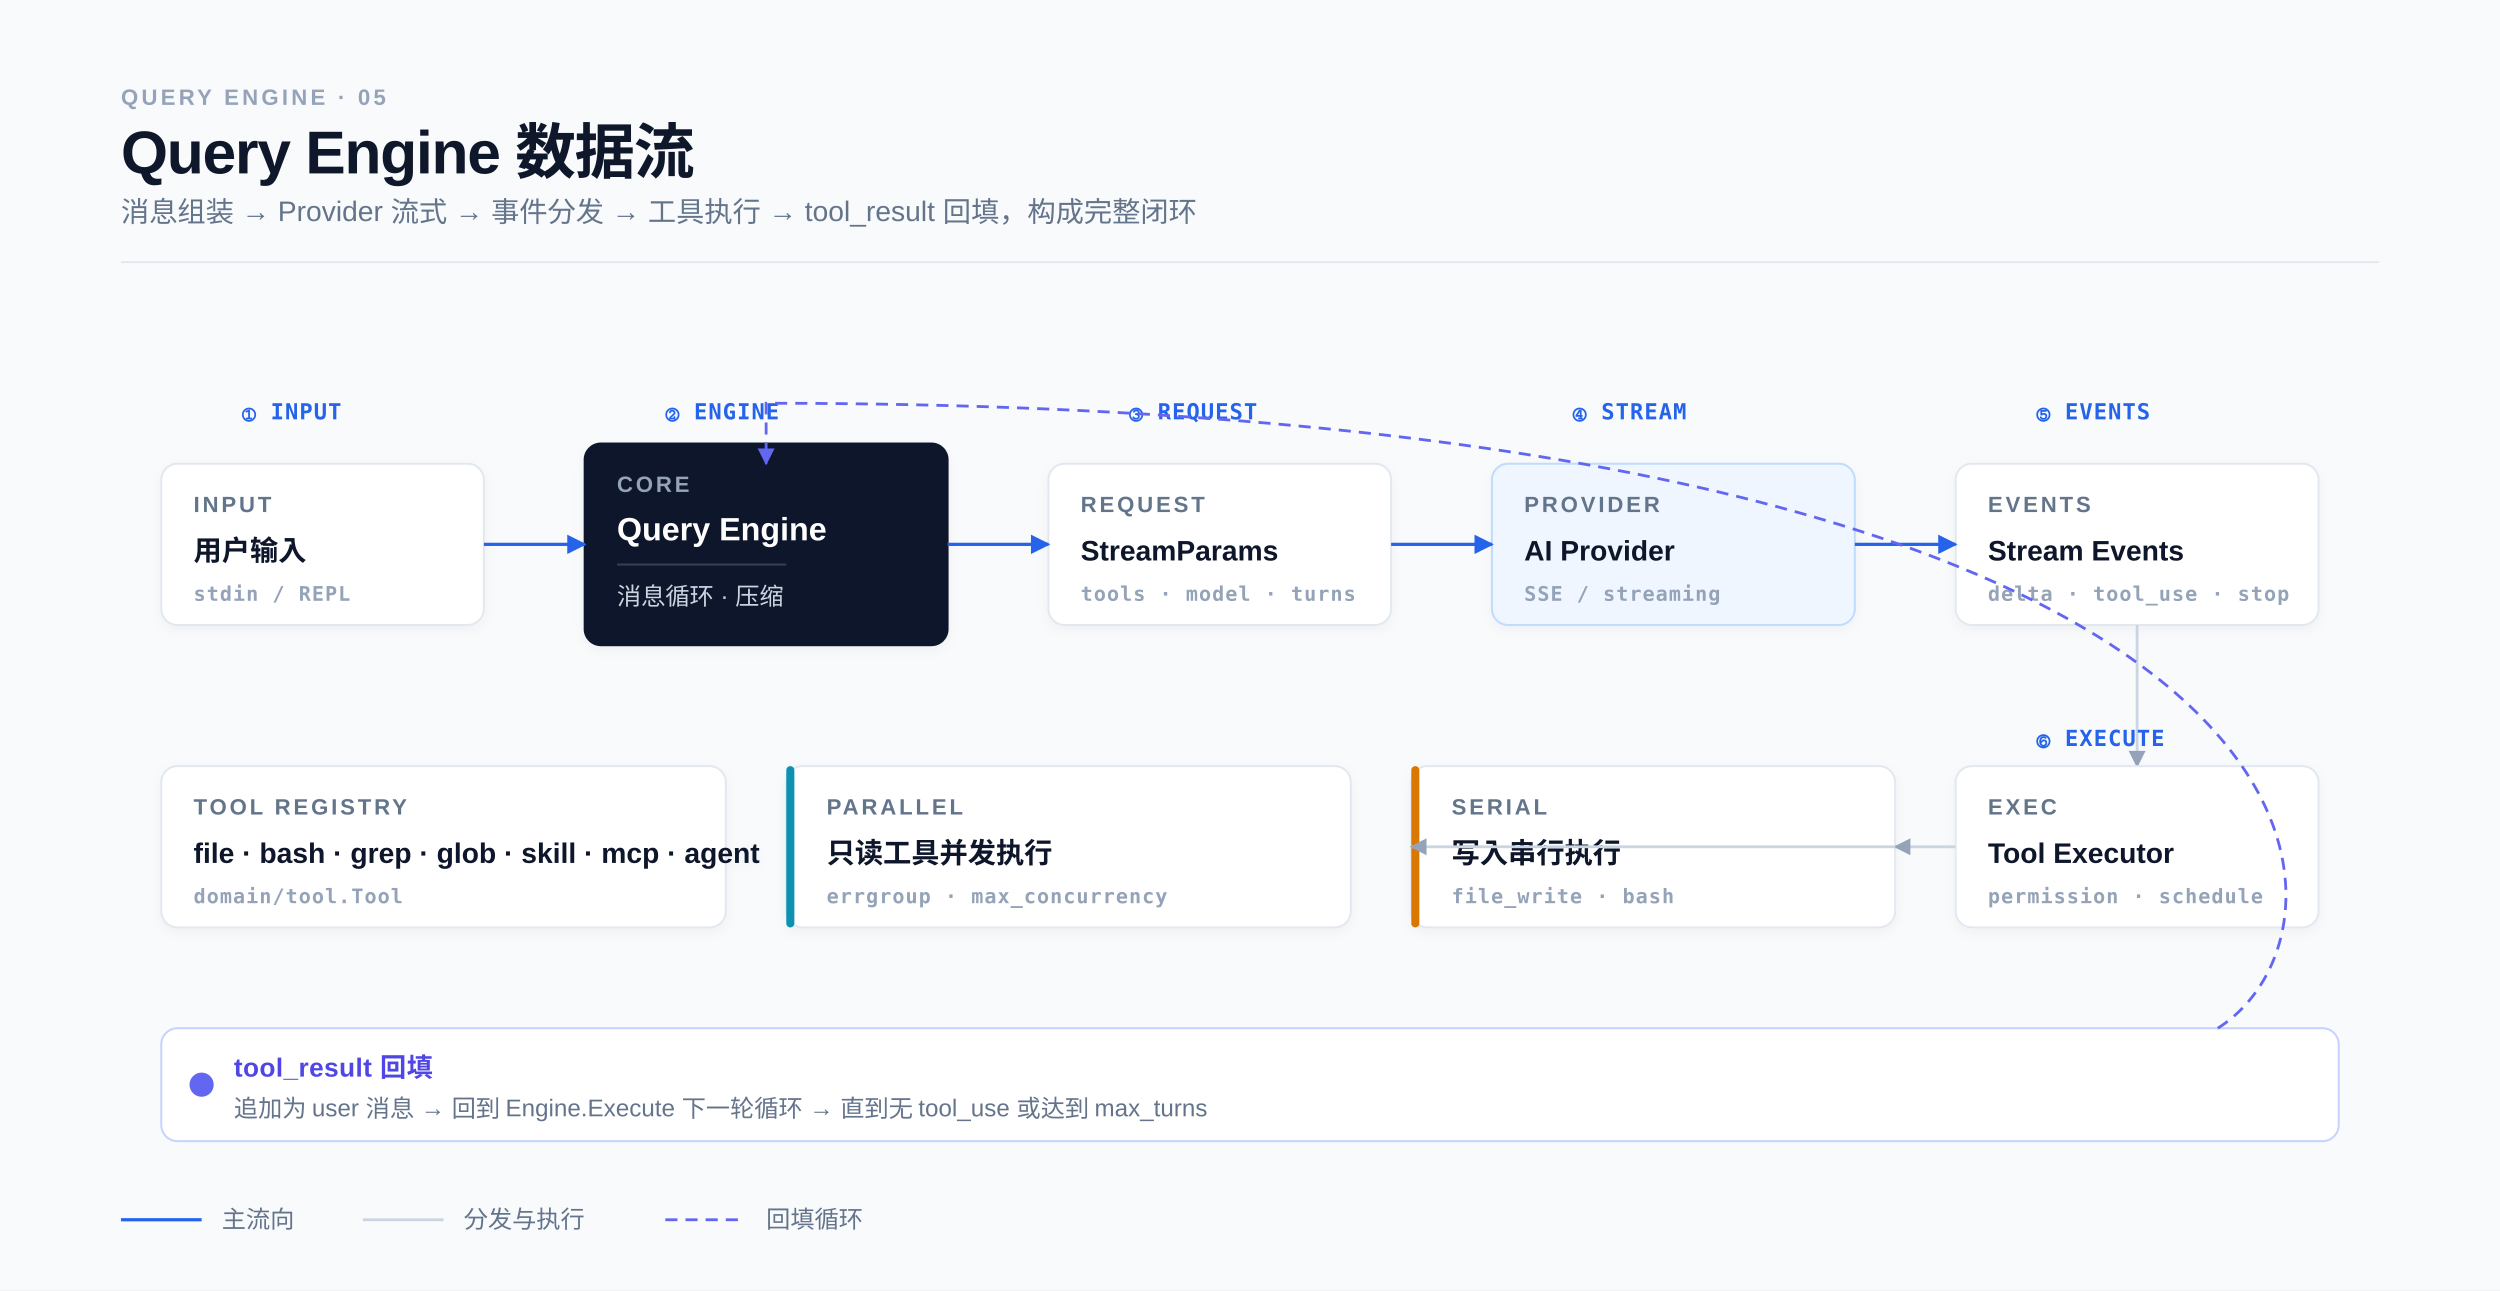
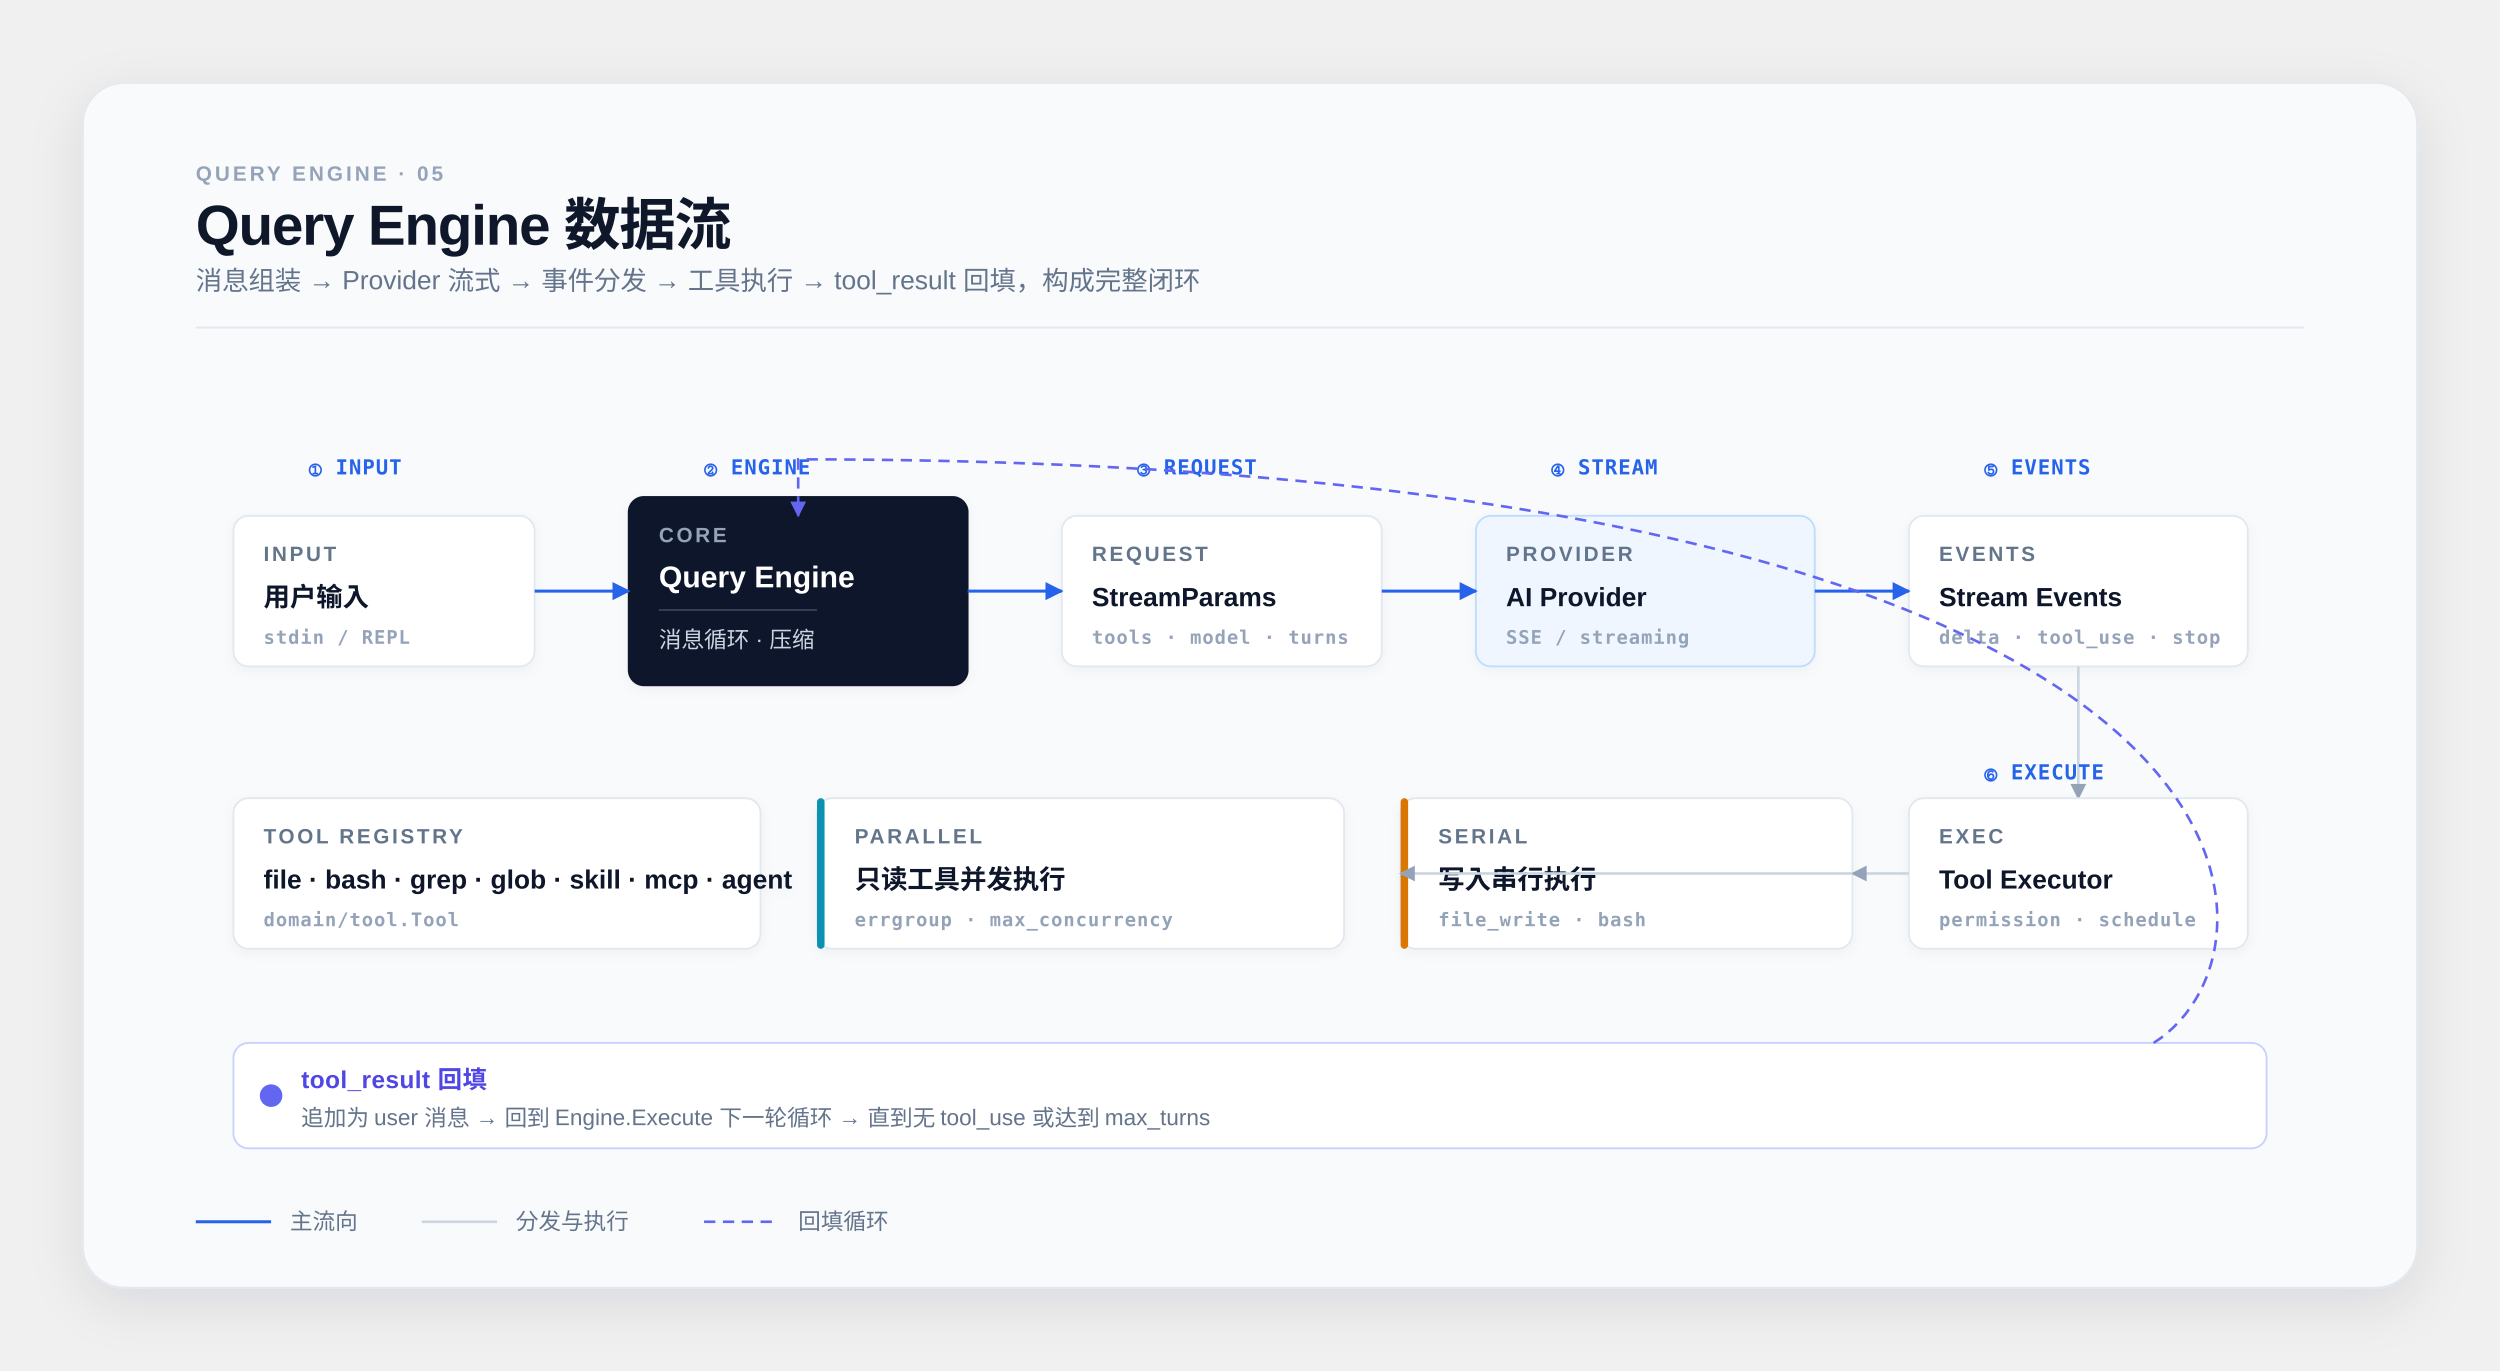
- <svg xmlns="http://www.w3.org/2000/svg" width="1240" height="640" viewBox="0 0 1240 640" role="img" aria-labelledby="title desc">
+ <svg xmlns="http://www.w3.org/2000/svg" width="1328" height="728" viewBox="-44 -44 1328 728" role="img" aria-labelledby="title desc">
  <defs>
    <style>
      .t-title{font:700 30px "Helvetica Neue",Arial,sans-serif;fill:#0f172a;letter-spacing:-.6px}
      .t-sub{font:400 14px "Helvetica Neue",Arial,sans-serif;fill:#64748b}
      .t-eyebrow{font:600 11px "Helvetica Neue",Arial,sans-serif;fill:#94a3b8;letter-spacing:1.6px}
      .t-l{font:600 11px "Helvetica Neue",Arial,sans-serif;fill:#64748b;letter-spacing:1.4px}
      .t-h{font:600 14px "Helvetica Neue",Arial,sans-serif;fill:#0f172a}
      .t-n{font:400 12px "Helvetica Neue",Arial,sans-serif;fill:#64748b}
      .t-step{font:700 11px "SFMono-Regular",ui-monospace,Menlo,monospace;fill:#2563eb;letter-spacing:.5px}
      .t-tag{font:600 10px "SFMono-Regular",ui-monospace,Menlo,monospace;fill:#94a3b8;letter-spacing:.5px}
      .card{fill:#ffffff;stroke:#e2e8f0;stroke-width:1}
      .card-core{fill:#0f172a;stroke:#0f172a;stroke-width:1}
      .card-accent{fill:#eff6ff;stroke:#bfdbfe;stroke-width:1}
      .stroke{stroke:#cbd5e1;stroke-width:1.4;fill:none}
      .accent{stroke:#2563eb;stroke-width:1.6;fill:none}
      .feedback{stroke:#6366f1;stroke-width:1.4;fill:none;stroke-dasharray:6 4}
      .divider{stroke:#e2e8f0;stroke-width:1}
    </style>
    <filter id="cardShadow" x="-10%" y="-10%" width="120%" height="120%">
      <feDropShadow dx="0" dy="2" stdDeviation="3" flood-color="#0f172a" flood-opacity="0.04" />
    </filter>
    <marker id="arrowGray" viewBox="0 0 10 10" refX="9" refY="5" markerWidth="6" markerHeight="6" orient="auto">
      <path d="M0 0 L10 5 L0 10 z" fill="#94a3b8" />
    </marker>
    <marker id="arrowBlue" viewBox="0 0 10 10" refX="9" refY="5" markerWidth="6" markerHeight="6" orient="auto">
      <path d="M0 0 L10 5 L0 10 z" fill="#2563eb" />
    </marker>
    <marker id="arrowIndigo" viewBox="0 0 10 10" refX="9" refY="5" markerWidth="6" markerHeight="6" orient="auto">
      <path d="M0 0 L10 5 L0 10 z" fill="#6366f1" />
    </marker>
+     <filter id="figureShadow" x="-20%" y="-20%" width="140%" height="140%">
+       <feDropShadow dx="0" dy="8" stdDeviation="14" flood-color="#0f172a" flood-opacity="0.10" />
+     </filter>
  </defs>
-   <rect width="1240" height="640" fill="#f8fafc" />
+   <rect width="1240" height="640" rx="22" ry="22" fill="#f8fafc" stroke="#e2e8f0" stroke-width="1" filter="url(#figureShadow)" />
  <text x="60" y="52" class="t-eyebrow">QUERY ENGINE · 05</text>
  <text x="60" y="86" class="t-title">Query Engine 数据流</text>
  <text x="60" y="110" class="t-sub">消息组装 → Provider 流式 → 事件分发 → 工具执行 → tool_result 回填，构成完整闭环</text>
  <line x1="60" y1="130" x2="1180" y2="130" class="divider" />
  <g transform="translate(80 230)" filter="url(#cardShadow)">
    <rect width="160" height="80" rx="8" class="card" />
    <text x="16" y="24" class="t-l">INPUT</text>
    <text x="16" y="48" class="t-h">用户输入</text>
    <text x="16" y="68" class="t-tag">stdin / REPL</text>
  </g>
  <text x="120" y="208" class="t-step">① INPUT</text>
  <g transform="translate(290 220)" filter="url(#cardShadow)">
    <rect width="180" height="100" rx="8" class="card-core" />
    <text x="16" y="24" font-family="Helvetica Neue,Arial,sans-serif" font-weight="600" font-size="11" fill="#94a3b8" letter-spacing="1.4">CORE</text>
    <text x="16" y="48" font-family="Helvetica Neue,Arial,sans-serif" font-weight="700" font-size="16" fill="#ffffff">Query Engine</text>
    <line x1="16" y1="60" x2="100" y2="60" stroke="#334155" stroke-width="1" />
    <text x="16" y="80" font-family="Helvetica Neue,Arial,sans-serif" font-weight="400" font-size="12" fill="#cbd5e1">消息循环 · 压缩</text>
  </g>
  <text x="330" y="208" class="t-step">② ENGINE</text>
  <g transform="translate(520 230)" filter="url(#cardShadow)">
    <rect width="170" height="80" rx="8" class="card" />
    <text x="16" y="24" class="t-l">REQUEST</text>
    <text x="16" y="48" class="t-h">StreamParams</text>
    <text x="16" y="68" class="t-tag">tools · model · turns</text>
  </g>
  <text x="560" y="208" class="t-step">③ REQUEST</text>
  <g transform="translate(740 230)" filter="url(#cardShadow)">
    <rect width="180" height="80" rx="8" class="card-accent" />
    <text x="16" y="24" class="t-l">PROVIDER</text>
    <text x="16" y="48" class="t-h">AI Provider</text>
    <text x="16" y="68" class="t-tag">SSE / streaming</text>
  </g>
  <text x="780" y="208" class="t-step">④ STREAM</text>
  <g transform="translate(970 230)" filter="url(#cardShadow)">
    <rect width="180" height="80" rx="8" class="card" />
    <text x="16" y="24" class="t-l">EVENTS</text>
    <text x="16" y="48" class="t-h">Stream Events</text>
    <text x="16" y="68" class="t-tag">delta · tool_use · stop</text>
  </g>
  <text x="1010" y="208" class="t-step">⑤ EVENTS</text>
  <g class="accent" marker-end="url(#arrowBlue)">
    <path d="M240 270 H290" />
    <path d="M470 270 H520" />
    <path d="M690 270 H740" />
    <path d="M920 270 H970" />
  </g>
  <path d="M1060 310 V380" class="stroke" marker-end="url(#arrowGray)" />
  <g transform="translate(970 380)" filter="url(#cardShadow)">
    <rect width="180" height="80" rx="8" class="card" />
    <text x="16" y="24" class="t-l">EXEC</text>
    <text x="16" y="48" class="t-h">Tool Executor</text>
    <text x="16" y="68" class="t-tag">permission · schedule</text>
  </g>
  <text x="1010" y="370" class="t-step">⑥ EXECUTE</text>
  <g transform="translate(80 380)" filter="url(#cardShadow)">
    <rect width="280" height="80" rx="8" class="card" />
    <text x="16" y="24" class="t-l">TOOL REGISTRY</text>
    <text x="16" y="48" class="t-h">file · bash · grep · glob · skill · mcp · agent</text>
    <text x="16" y="68" class="t-tag">domain/tool.Tool</text>
  </g>
  <g transform="translate(390 380)" filter="url(#cardShadow)">
    <rect width="280" height="80" rx="8" class="card" />
    <rect x="0" y="0" width="4" height="80" rx="2" fill="#0891b2" />
    <text x="20" y="24" class="t-l">PARALLEL</text>
    <text x="20" y="48" class="t-h">只读工具并发执行</text>
    <text x="20" y="68" class="t-tag">errgroup · max_concurrency</text>
  </g>
  <g transform="translate(700 380)" filter="url(#cardShadow)">
    <rect width="240" height="80" rx="8" class="card" />
    <rect x="0" y="0" width="4" height="80" rx="2" fill="#d97706" />
    <text x="20" y="24" class="t-l">SERIAL</text>
    <text x="20" y="48" class="t-h">写入串行执行</text>
    <text x="20" y="68" class="t-tag">file_write · bash</text>
  </g>
  <g class="stroke" marker-end="url(#arrowGray)">
    <path d="M970 420 H940" />
    <path d="M940 420 H700" />
  </g>
  <g transform="translate(80 510)">
    <rect width="1080" height="56" rx="8" fill="#ffffff" stroke="#c7d2fe" stroke-width="1" />
    <circle cx="20" cy="28" r="6" fill="#6366f1" />
    <text x="36" y="24" font-family="Helvetica Neue,Arial,sans-serif" font-weight="600" font-size="13" fill="#4f46e5" letter-spacing=".2px">tool_result 回填</text>
    <text x="36" y="44" class="t-n" fill="#64748b">追加为 user 消息 → 回到 Engine.Execute 下一轮循环 → 直到无 tool_use 或达到 max_turns</text>
  </g>
  <path d="M1100 510 C1180 460 1180 200 380 200 V230" class="feedback" marker-end="url(#arrowIndigo)" />
  <g transform="translate(60 600)">
    <line x1="0" y1="5" x2="40" y2="5" class="accent" />
    <text x="50" y="9" class="t-n">主流向</text>
    <line x1="120" y1="5" x2="160" y2="5" class="stroke" />
    <text x="170" y="9" class="t-n">分发与执行</text>
    <line x1="270" y1="5" x2="310" y2="5" class="feedback" />
    <text x="320" y="9" class="t-n">回填循环</text>
  </g>
</svg>
